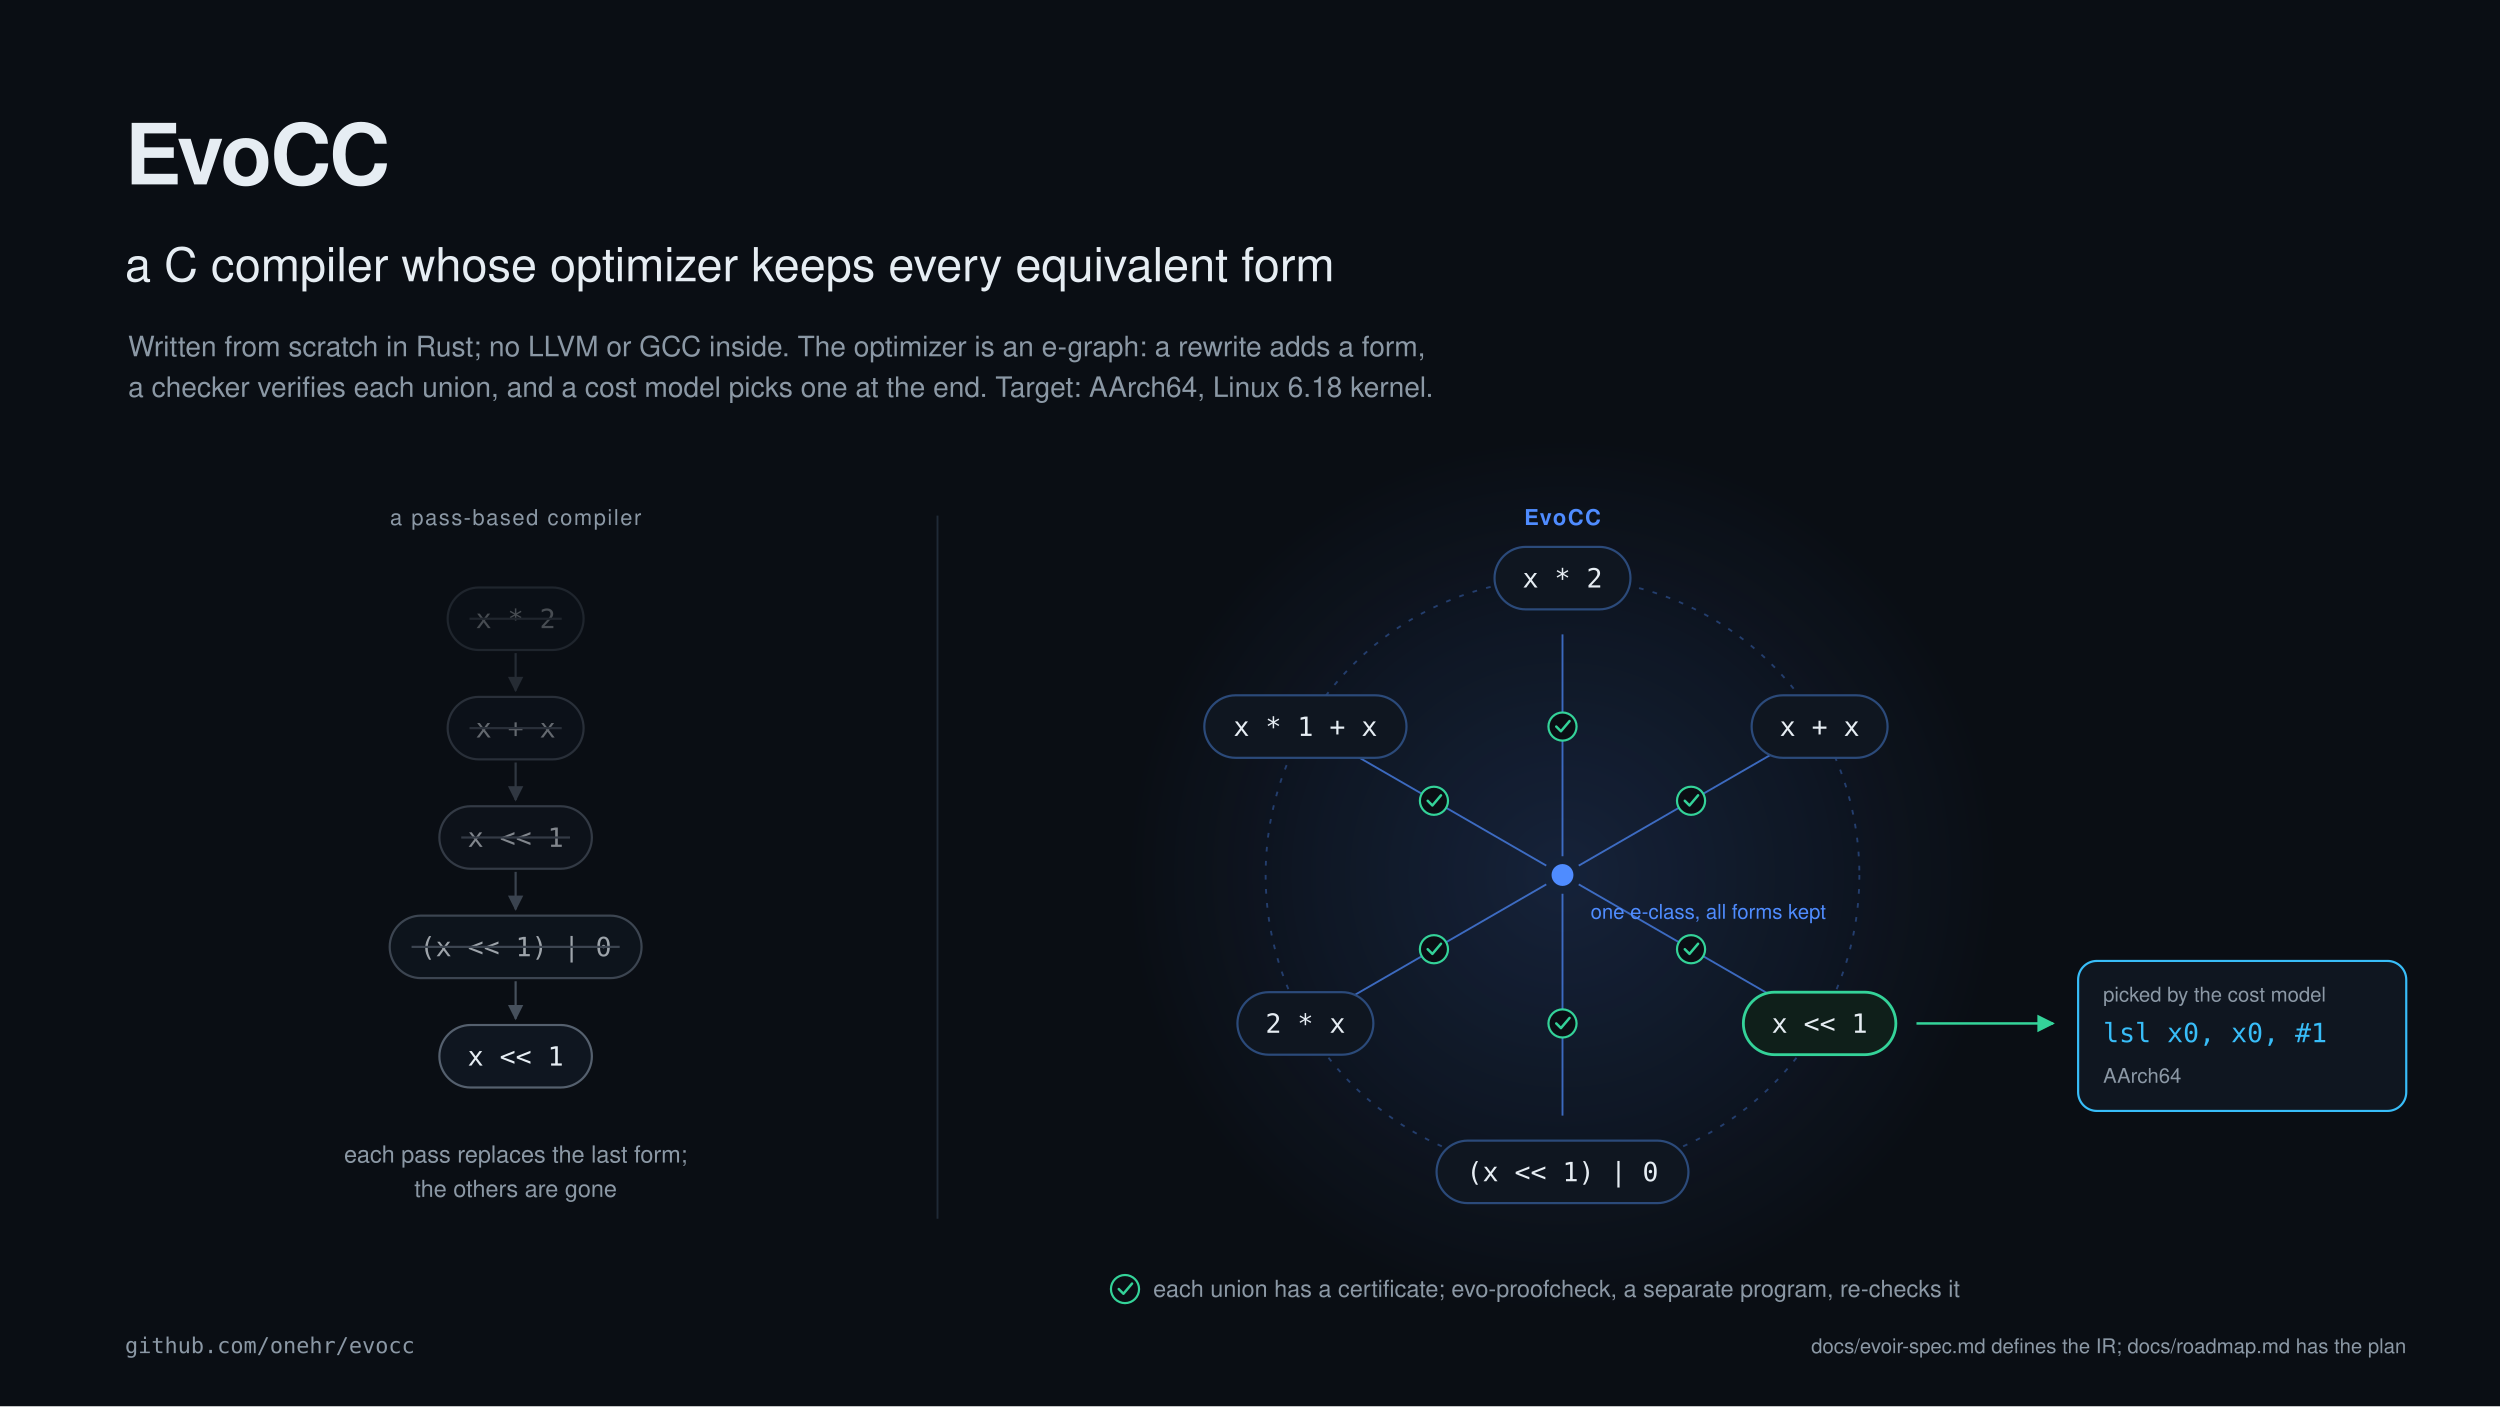
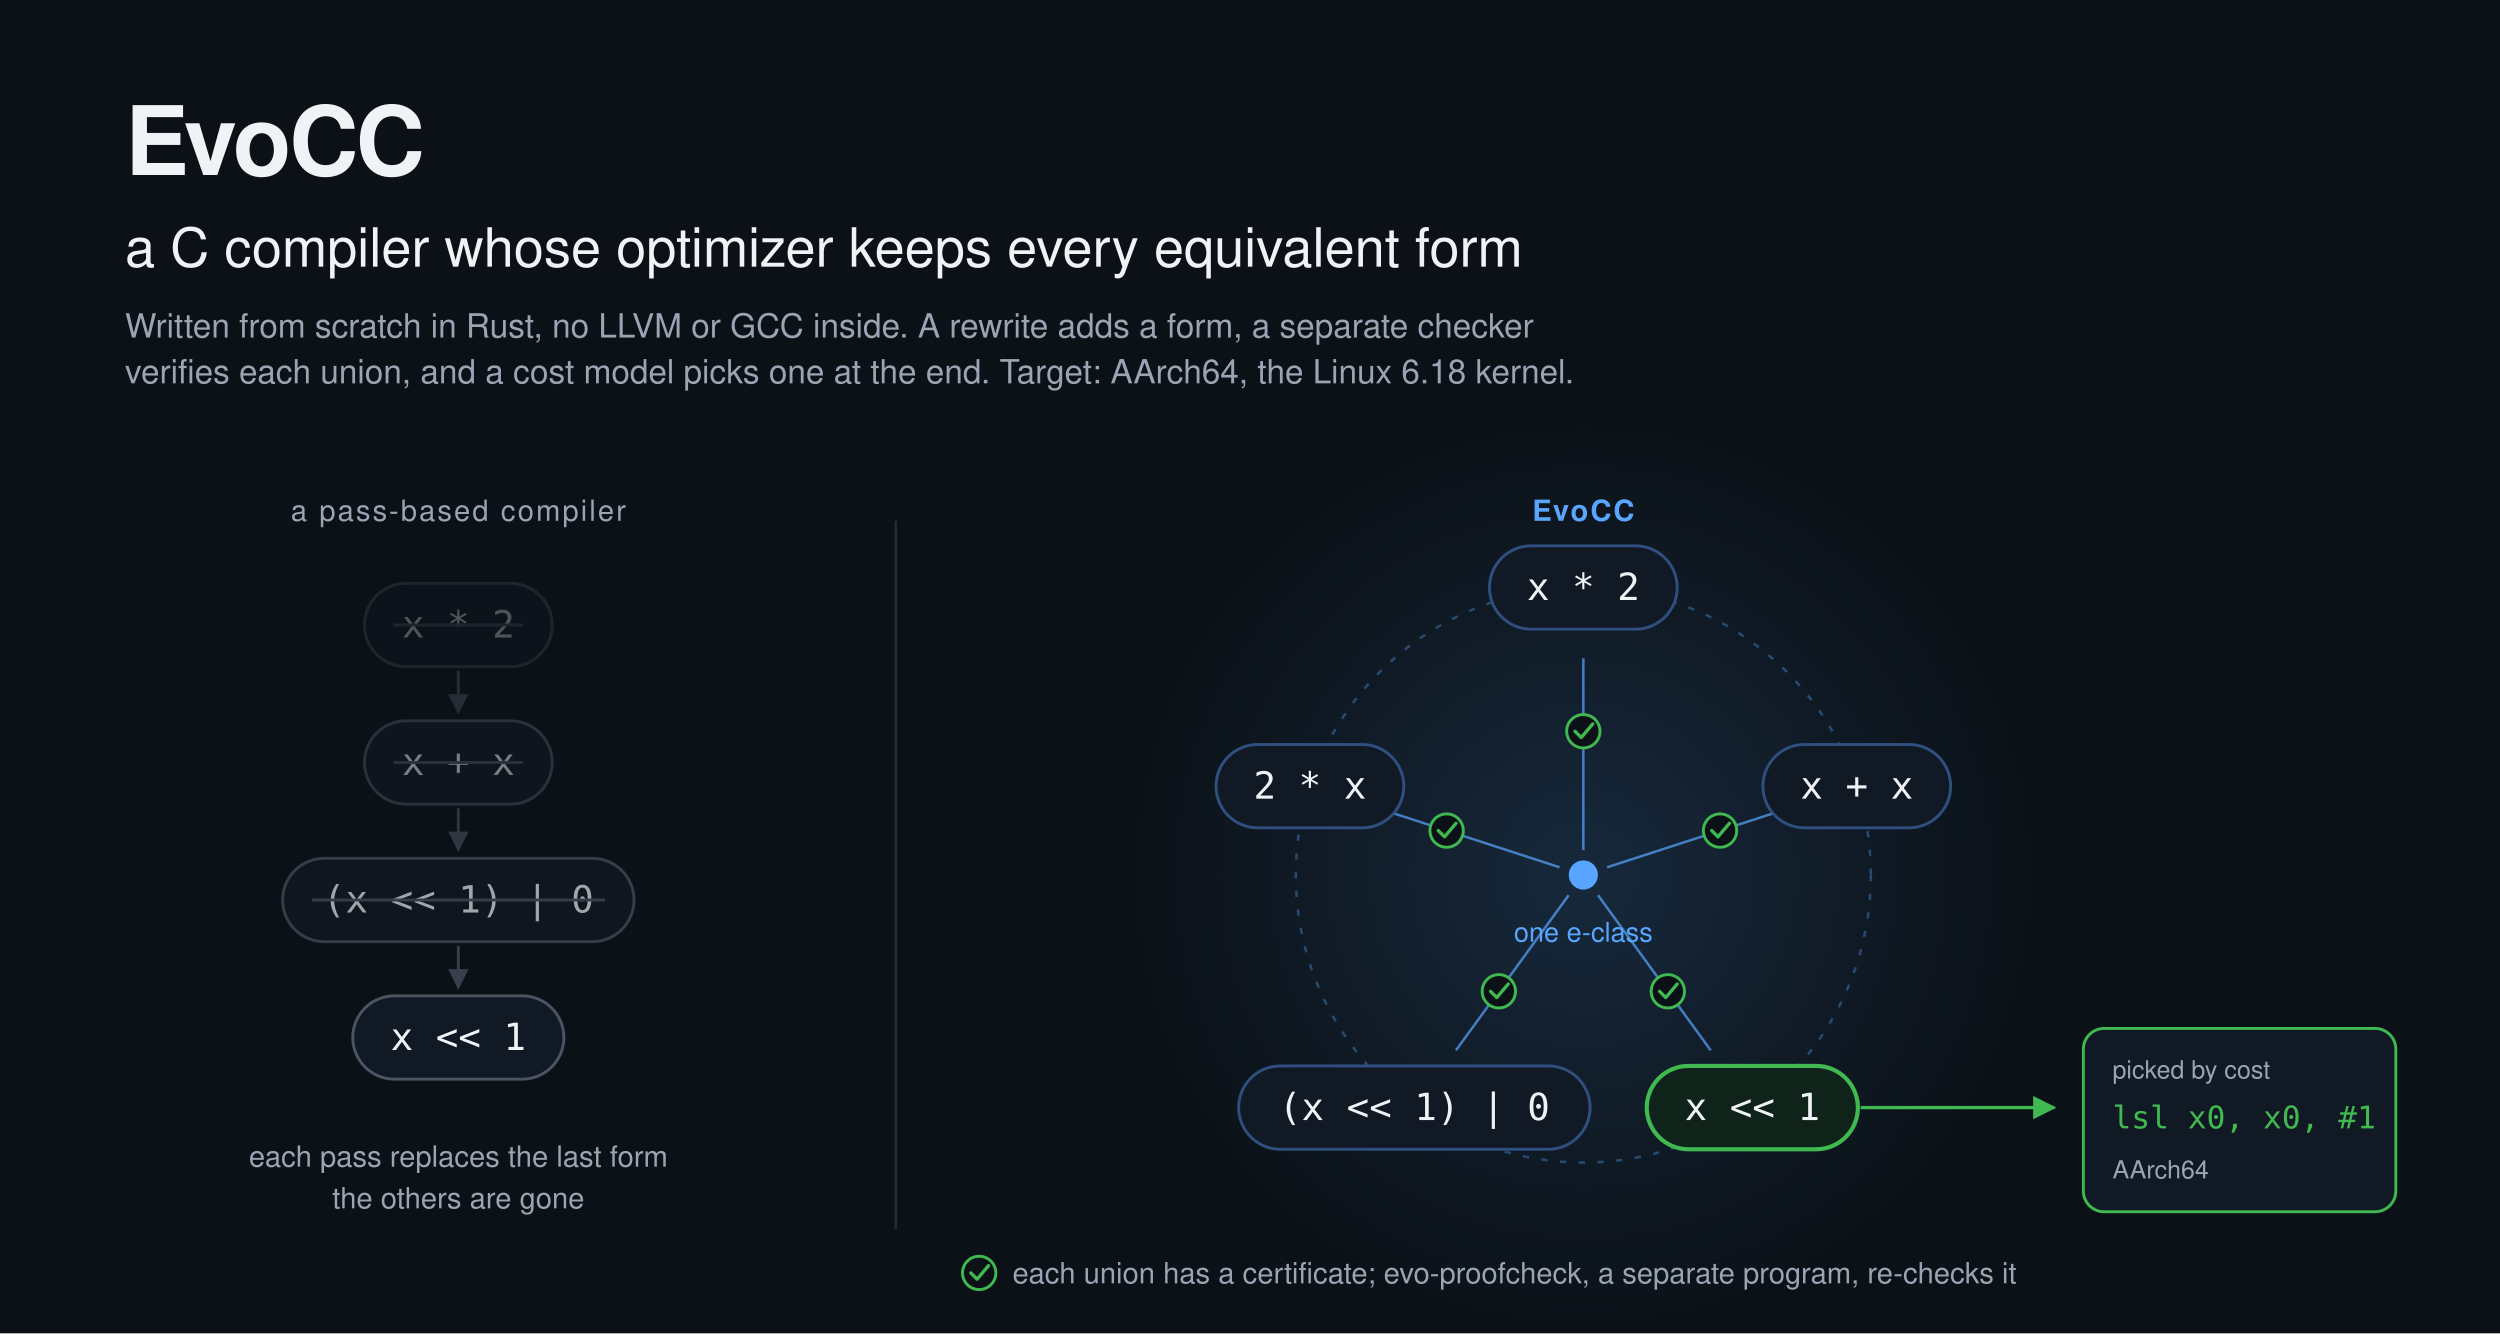
- <svg xmlns="http://www.w3.org/2000/svg" width="1600" height="900" viewBox="0 0 1600 900">
+ <svg xmlns="http://www.w3.org/2000/svg" width="1200" height="640" viewBox="0 0 1200 640">
  <defs>
-     <marker id="arr-1f2a37" viewBox="0 0 10 10" refX="9" refY="5" markerWidth="7" markerHeight="7" orient="auto">
-       <path d="M0 0L10 5L0 10z" fill="#1f2a37" />
+     <marker id="arr-232d3a" viewBox="0 0 10 10" refX="9" refY="5" markerWidth="7" markerHeight="7" orient="auto">
+       <path d="M0 0L10 5L0 10z" fill="#232d3a" />
    </marker>
-     <marker id="arr-4f8cff" viewBox="0 0 10 10" refX="9" refY="5" markerWidth="7" markerHeight="7" orient="auto">
-       <path d="M0 0L10 5L0 10z" fill="#4f8cff" />
+     <marker id="arr-58a6ff" viewBox="0 0 10 10" refX="9" refY="5" markerWidth="7" markerHeight="7" orient="auto">
+       <path d="M0 0L10 5L0 10z" fill="#58a6ff" />
    </marker>
-     <marker id="arr-38bdf8" viewBox="0 0 10 10" refX="9" refY="5" markerWidth="7" markerHeight="7" orient="auto">
-       <path d="M0 0L10 5L0 10z" fill="#38bdf8" />
+     <marker id="arr-79c0ff" viewBox="0 0 10 10" refX="9" refY="5" markerWidth="7" markerHeight="7" orient="auto">
+       <path d="M0 0L10 5L0 10z" fill="#79c0ff" />
    </marker>
-     <marker id="arr-34d399" viewBox="0 0 10 10" refX="9" refY="5" markerWidth="7" markerHeight="7" orient="auto">
-       <path d="M0 0L10 5L0 10z" fill="#34d399" />
+     <marker id="arr-3fb950" viewBox="0 0 10 10" refX="9" refY="5" markerWidth="7" markerHeight="7" orient="auto">
+       <path d="M0 0L10 5L0 10z" fill="#3fb950" />
    </marker>
-     <marker id="arr-55606e" viewBox="0 0 10 10" refX="9" refY="5" markerWidth="7" markerHeight="7" orient="auto">
-       <path d="M0 0L10 5L0 10z" fill="#55606e" />
+     <marker id="arr-4a5462" viewBox="0 0 10 10" refX="9" refY="5" markerWidth="7" markerHeight="7" orient="auto">
+       <path d="M0 0L10 5L0 10z" fill="#4a5462" />
    </marker>
    <linearGradient id="hair" x1="0" x2="1">
-       <stop offset="0" stop-color="#4f8cff" />
-       <stop offset="0.55" stop-color="#38bdf8" />
-       <stop offset="1" stop-color="#34d399" />
+       <stop offset="0" stop-color="#58a6ff" />
+       <stop offset="0.55" stop-color="#79c0ff" />
+       <stop offset="1" stop-color="#3fb950" />
    </linearGradient>
    <radialGradient id="glow" cx="0.5" cy="0.5" r="0.5">
-       <stop offset="0" stop-color="#4f8cff" stop-opacity="0.16" />
-       <stop offset="1" stop-color="#4f8cff" stop-opacity="0" />
+       <stop offset="0" stop-color="#58a6ff" stop-opacity="0.16" />
+       <stop offset="1" stop-color="#58a6ff" stop-opacity="0" />
    </radialGradient>
  </defs>
-   <rect width="1600" height="900" fill="#0a0e14" />
-   <text x="80" y="118" font-family="Helvetica Neue, Helvetica, Arial, sans-serif" font-size="54" font-weight="700" fill="#e6edf3" text-anchor="start" opacity="1.0" letter-spacing="-1">EvoCC</text>
-   <text x="80" y="180" font-family="Helvetica Neue, Helvetica, Arial, sans-serif" font-size="30" font-weight="500" fill="#e6edf3" text-anchor="start" opacity="1.0" letter-spacing="0">a C compiler whose optimizer keeps every equivalent form</text>
-   <text x="82" y="228" font-family="Helvetica Neue, Helvetica, Arial, sans-serif" font-size="18" font-weight="normal" fill="#8b98a5" text-anchor="start" opacity="1.0" letter-spacing="0">Written from scratch in Rust; no LLVM or GCC inside. The optimizer is an e-graph: a rewrite adds a form,</text>
-   <text x="82" y="254" font-family="Helvetica Neue, Helvetica, Arial, sans-serif" font-size="18" font-weight="normal" fill="#8b98a5" text-anchor="start" opacity="1.0" letter-spacing="0">a checker verifies each union, and a cost model picks one at the end. Target: AArch64, Linux 6.18 kernel.</text>
-   <text x="330" y="336" font-family="Helvetica Neue, Helvetica, Arial, sans-serif" font-size="14" font-weight="500" fill="#8b98a5" text-anchor="middle" opacity="1" letter-spacing="1">a pass-based compiler</text>
-   <g opacity="0.28">
-     <rect x="286.5" y="376.0" width="87.0" height="40" rx="20" fill="#0f1620" stroke="#55606e" stroke-width="1.4" />
-     <text x="330" y="402" font-family="JetBrains Mono, Menlo, monospace" font-size="17" fill="#e6edf3" text-anchor="middle">x * 2</text>
-     <line x1="300.5" y1="396" x2="359.5" y2="396" stroke="#55606e" stroke-width="1.4" />
+   <rect width="1200" height="640" fill="#0b1117" />
+   <text x="60" y="84" font-family="Helvetica Neue, Helvetica, Arial, sans-serif" font-size="46" font-weight="700" fill="#f0f3f6" text-anchor="start" opacity="1.0" letter-spacing="-1">EvoCC</text>
+   <text x="60" y="128" font-family="Helvetica Neue, Helvetica, Arial, sans-serif" font-size="26" font-weight="500" fill="#f0f3f6" text-anchor="start" opacity="1.0" letter-spacing="0">a C compiler whose optimizer keeps every equivalent form</text>
+   <text x="60" y="162" font-family="Helvetica Neue, Helvetica, Arial, sans-serif" font-size="16" font-weight="normal" fill="#9aa4b2" text-anchor="start" opacity="1.0" letter-spacing="0">Written from scratch in Rust, no LLVM or GCC inside. A rewrite adds a form, a separate checker</text>
+   <text x="60" y="184" font-family="Helvetica Neue, Helvetica, Arial, sans-serif" font-size="16" font-weight="normal" fill="#9aa4b2" text-anchor="start" opacity="1.0" letter-spacing="0">verifies each union, and a cost model picks one at the end. Target: AArch64, the Linux 6.18 kernel.</text>
+   <text x="220" y="250" font-family="Helvetica Neue, Helvetica, Arial, sans-serif" font-size="14" font-weight="500" fill="#9aa4b2" text-anchor="middle" opacity="1" letter-spacing="1">a pass-based compiler</text>
+   <g opacity="0.3">
+     <rect x="174.941" y="280.0" width="90.118" height="40" rx="20" fill="#111925" stroke="#4a5462" stroke-width="1.4" />
+     <text x="220" y="306" font-family="JetBrains Mono, Menlo, monospace" font-size="18" fill="#f0f3f6" text-anchor="middle">x * 2</text>
+     <line x1="188.941" y1="300" x2="251.059" y2="300" stroke="#4a5462" stroke-width="1.4" />
  </g>
-   <line x1="330" y1="418.0" x2="330" y2="442.0" stroke="#55606e" stroke-width="1.4" opacity="0.35" marker-end="url(#arr-55606e)" />
-   <g opacity="0.41">
-     <rect x="286.5" y="446.0" width="87.0" height="40" rx="20" fill="#0f1620" stroke="#55606e" stroke-width="1.4" />
-     <text x="330" y="472" font-family="JetBrains Mono, Menlo, monospace" font-size="17" fill="#e6edf3" text-anchor="middle">x + x</text>
-     <line x1="300.5" y1="466" x2="359.5" y2="466" stroke="#55606e" stroke-width="1.4" />
+   <line x1="220" y1="322.0" x2="220" y2="342.0" stroke="#4a5462" stroke-width="1.4" opacity="0.4" marker-end="url(#arr-4a5462)" />
+   <g opacity="0.48">
+     <rect x="174.941" y="346.0" width="90.118" height="40" rx="20" fill="#111925" stroke="#4a5462" stroke-width="1.4" />
+     <text x="220" y="372" font-family="JetBrains Mono, Menlo, monospace" font-size="18" fill="#f0f3f6" text-anchor="middle">x + x</text>
+     <line x1="188.941" y1="366" x2="251.059" y2="366" stroke="#4a5462" stroke-width="1.4" />
  </g>
-   <line x1="330" y1="488.0" x2="330" y2="512.0" stroke="#55606e" stroke-width="1.4" opacity="0.5" marker-end="url(#arr-55606e)" />
-   <g opacity="0.54">
-     <rect x="281.2" y="516.0" width="97.6" height="40" rx="20" fill="#0f1620" stroke="#55606e" stroke-width="1.4" />
-     <text x="330" y="542" font-family="JetBrains Mono, Menlo, monospace" font-size="17" fill="#e6edf3" text-anchor="middle">x &lt;&lt; 1</text>
-     <line x1="295.2" y1="536" x2="364.8" y2="536" stroke="#55606e" stroke-width="1.4" />
+   <line x1="220" y1="388.0" x2="220" y2="408.0" stroke="#4a5462" stroke-width="1.4" opacity="0.55" marker-end="url(#arr-4a5462)" />
+   <g opacity="0.66">
+     <rect x="135.659" y="412.0" width="168.682" height="40" rx="20" fill="#111925" stroke="#4a5462" stroke-width="1.4" />
+     <text x="220" y="438" font-family="JetBrains Mono, Menlo, monospace" font-size="18" fill="#f0f3f6" text-anchor="middle">(x &lt;&lt; 1) | 0</text>
+     <line x1="149.659" y1="432" x2="290.341" y2="432" stroke="#4a5462" stroke-width="1.4" />
  </g>
-   <line x1="330" y1="558.0" x2="330" y2="582.0" stroke="#55606e" stroke-width="1.4" opacity="0.65" marker-end="url(#arr-55606e)" />
-   <g opacity="0.67">
-     <rect x="249.4" y="586.0" width="161.2" height="40" rx="20" fill="#0f1620" stroke="#55606e" stroke-width="1.4" />
-     <text x="330" y="612" font-family="JetBrains Mono, Menlo, monospace" font-size="17" fill="#e6edf3" text-anchor="middle">(x &lt;&lt; 1) | 0</text>
-     <line x1="263.4" y1="606" x2="396.6" y2="606" stroke="#55606e" stroke-width="1.4" />
+   <line x1="220" y1="454.0" x2="220" y2="474.0" stroke="#4a5462" stroke-width="1.4" opacity="0.7" marker-end="url(#arr-4a5462)" />
+   <g opacity="1.0">
+     <rect x="169.329" y="478.0" width="101.341" height="40" rx="20" fill="#111925" stroke="#4a5462" stroke-width="1.4" />
+     <text x="220" y="504" font-family="JetBrains Mono, Menlo, monospace" font-size="18" fill="#f0f3f6" text-anchor="middle">x &lt;&lt; 1</text>
  </g>
-   <line x1="330" y1="628.0" x2="330" y2="652.0" stroke="#55606e" stroke-width="1.4" opacity="0.8" marker-end="url(#arr-55606e)" />
+   <text x="220" y="560" font-family="Helvetica Neue, Helvetica, Arial, sans-serif" font-size="14" font-weight="normal" fill="#9aa4b2" text-anchor="middle" opacity="1.0" letter-spacing="0">each pass replaces the last form</text>
+   <text x="220" y="580" font-family="Helvetica Neue, Helvetica, Arial, sans-serif" font-size="14" font-weight="normal" fill="#9aa4b2" text-anchor="middle" opacity="1.0" letter-spacing="0">the others are gone</text>
+   <line x1="430" y1="250" x2="430" y2="590" stroke="#232d3a" stroke-width="1.2" opacity="1.0" />
+   <circle cx="760" cy="420" r="218" fill="url(#glow)" />
+   <text x="760" y="250" font-family="Helvetica Neue, Helvetica, Arial, sans-serif" font-size="14" font-weight="600" fill="#58a6ff" text-anchor="middle" opacity="1" letter-spacing="1">EvoCC</text>
+   <circle cx="760" cy="420" r="138" fill="none" stroke="#58a6ff" stroke-opacity="0.35" stroke-width="1.2" stroke-dasharray="3 6" />
+   <circle cx="760" cy="420" r="7" fill="#58a6ff" />
+   <text x="760" y="452" font-family="Helvetica Neue, Helvetica, Arial, sans-serif" font-size="13" font-weight="500" fill="#58a6ff" text-anchor="middle" opacity="1.0" letter-spacing="0">one e-class</text>
+   <line x1="760.0" y1="408.0" x2="760.0" y2="316.0" stroke="#58a6ff" stroke-width="1.2" opacity="0.7" />
+   <circle cx="760.0" cy="351.0" r="8" fill="#0b1117" stroke="#3fb950" stroke-width="1.4" />
+   <path d="M756.0 351.0 L759.0 354.0 L764.5 347.5" fill="none" stroke="#3fb950" stroke-width="1.6" stroke-linecap="round" stroke-linejoin="round" />
  <g opacity="1.0">
-     <rect x="281.2" y="656.0" width="97.6" height="40" rx="20" fill="#0f1620" stroke="#55606e" stroke-width="1.4" />
-     <text x="330" y="682" font-family="JetBrains Mono, Menlo, monospace" font-size="17" fill="#e6edf3" text-anchor="middle">x &lt;&lt; 1</text>
+     <rect x="714.941" y="262.0" width="90.118" height="40" rx="20" fill="#111925" stroke="#2f4f7f" stroke-width="1.4" />
+     <text x="760.0" y="288.0" font-family="JetBrains Mono, Menlo, monospace" font-size="18" fill="#f0f3f6" text-anchor="middle">x * 2</text>
  </g>
-   <text x="330" y="744" font-family="Helvetica Neue, Helvetica, Arial, sans-serif" font-size="15" font-weight="normal" fill="#8b98a5" text-anchor="middle" opacity="1.0" letter-spacing="0">each pass replaces the last form;</text>
-   <text x="330" y="766" font-family="Helvetica Neue, Helvetica, Arial, sans-serif" font-size="15" font-weight="normal" fill="#8b98a5" text-anchor="middle" opacity="1.0" letter-spacing="0">the others are gone</text>
-   <line x1="600" y1="330" x2="600" y2="780" stroke="#1f2a37" stroke-width="1.2" opacity="1.0" />
-   <circle cx="1000" cy="560" r="280" fill="url(#glow)" />
-   <text x="1000" y="336" font-family="Helvetica Neue, Helvetica, Arial, sans-serif" font-size="14" font-weight="600" fill="#4f8cff" text-anchor="middle" opacity="1" letter-spacing="1">EvoCC</text>
-   <circle cx="1000" cy="560" r="190" fill="none" stroke="#4f8cff" stroke-opacity="0.35" stroke-width="1.2" stroke-dasharray="3 6" />
-   <circle cx="1000" cy="560" r="7" fill="#4f8cff" />
-   <text x="1018" y="588" font-family="Helvetica Neue, Helvetica, Arial, sans-serif" font-size="13" font-weight="500" fill="#4f8cff" text-anchor="start" opacity="1.0" letter-spacing="0">one e-class, all forms kept</text>
-   <line x1="1000.0" y1="548.0" x2="1000.0" y2="406.0" stroke="#4f8cff" stroke-width="1.2" opacity="0.7" />
-   <circle cx="1000.0" cy="465.0" r="9" fill="#0a0e14" stroke="#34d399" stroke-width="1.4" />
-   <path d="M996.0 465.0 L999.0 468.0 L1004.5 461.5" fill="none" stroke="#34d399" stroke-width="1.6" stroke-linecap="round" stroke-linejoin="round" />
+   <line x1="771.413" y1="416.292" x2="858.91" y2="387.862" stroke="#58a6ff" stroke-width="1.2" opacity="0.7" />
+   <circle cx="825.623" cy="398.678" r="8" fill="#0b1117" stroke="#3fb950" stroke-width="1.4" />
+   <path d="M821.623 398.678 L824.623 401.678 L830.123 395.178" fill="none" stroke="#3fb950" stroke-width="1.6" stroke-linecap="round" stroke-linejoin="round" />
  <g opacity="1.0">
-     <rect x="956.5" y="350.0" width="87.0" height="40" rx="20" fill="#0f1620" stroke="#2b4a7a" stroke-width="1.4" />
-     <text x="1000.0" y="376.0" font-family="JetBrains Mono, Menlo, monospace" font-size="17" fill="#e6edf3" text-anchor="middle">x * 2</text>
+     <rect x="846.187" y="357.356" width="90.118" height="40" rx="20" fill="#111925" stroke="#2f4f7f" stroke-width="1.4" />
+     <text x="891.246" y="383.356" font-family="JetBrains Mono, Menlo, monospace" font-size="18" fill="#f0f3f6" text-anchor="middle">x + x</text>
  </g>
-   <line x1="1010.392" y1="554.0" x2="1133.368" y2="483.0" stroke="#4f8cff" stroke-width="1.2" opacity="0.7" />
-   <circle cx="1082.272" cy="512.5" r="9" fill="#0a0e14" stroke="#34d399" stroke-width="1.4" />
-   <path d="M1078.272 512.5 L1081.272 515.5 L1086.772 509.0" fill="none" stroke="#34d399" stroke-width="1.6" stroke-linecap="round" stroke-linejoin="round" />
+   <line x1="767.053" y1="429.708" x2="821.13" y2="504.138" stroke="#58a6ff" stroke-width="1.2" opacity="0.7" />
+   <circle cx="800.557" cy="475.822" r="8" fill="#0b1117" stroke="#3fb950" stroke-width="1.4" />
+   <path d="M796.557 475.822 L799.557 478.822 L805.057 472.322" fill="none" stroke="#3fb950" stroke-width="1.6" stroke-linecap="round" stroke-linejoin="round" />
  <g opacity="1.0">
-     <rect x="1121.045" y="445.0" width="87.0" height="40" rx="20" fill="#0f1620" stroke="#2b4a7a" stroke-width="1.4" />
-     <text x="1164.545" y="471.0" font-family="JetBrains Mono, Menlo, monospace" font-size="17" fill="#e6edf3" text-anchor="middle">x + x</text>
+     <rect x="790.444" y="511.644" width="101.341" height="40" rx="20" fill="#10231a" stroke="#3fb950" stroke-width="2" />
+     <text x="841.114" y="537.644" font-family="JetBrains Mono, Menlo, monospace" font-size="18" fill="#f0f3f6" text-anchor="middle">x &lt;&lt; 1</text>
  </g>
-   <line x1="1010.392" y1="566.0" x2="1133.368" y2="637.0" stroke="#4f8cff" stroke-width="1.2" opacity="0.7" />
-   <circle cx="1082.272" cy="607.5" r="9" fill="#0a0e14" stroke="#34d399" stroke-width="1.4" />
-   <path d="M1078.272 607.5 L1081.272 610.5 L1086.772 604.0" fill="none" stroke="#34d399" stroke-width="1.6" stroke-linecap="round" stroke-linejoin="round" />
+   <line x1="752.947" y1="429.708" x2="698.87" y2="504.138" stroke="#58a6ff" stroke-width="1.2" opacity="0.7" />
+   <circle cx="719.443" cy="475.822" r="8" fill="#0b1117" stroke="#3fb950" stroke-width="1.4" />
+   <path d="M715.443 475.822 L718.443 478.822 L723.943 472.322" fill="none" stroke="#3fb950" stroke-width="1.6" stroke-linecap="round" stroke-linejoin="round" />
  <g opacity="1.0">
-     <rect x="1115.745" y="635.0" width="97.6" height="40" rx="20" fill="#0f1f1a" stroke="#34d399" stroke-width="1.8" />
-     <text x="1164.545" y="661.0" font-family="JetBrains Mono, Menlo, monospace" font-size="17" fill="#e6edf3" text-anchor="middle">x &lt;&lt; 1</text>
+     <rect x="594.544" y="511.644" width="168.682" height="40" rx="20" fill="#111925" stroke="#2f4f7f" stroke-width="1.4" />
+     <text x="678.886" y="537.644" font-family="JetBrains Mono, Menlo, monospace" font-size="18" fill="#f0f3f6" text-anchor="middle">(x &lt;&lt; 1) | 0</text>
  </g>
-   <line x1="1000.0" y1="572.0" x2="1000.0" y2="714.0" stroke="#4f8cff" stroke-width="1.2" opacity="0.7" />
-   <circle cx="1000.0" cy="655.0" r="9" fill="#0a0e14" stroke="#34d399" stroke-width="1.4" />
-   <path d="M996.0 655.0 L999.0 658.0 L1004.5 651.5" fill="none" stroke="#34d399" stroke-width="1.6" stroke-linecap="round" stroke-linejoin="round" />
+   <line x1="748.587" y1="416.292" x2="661.09" y2="387.862" stroke="#58a6ff" stroke-width="1.2" opacity="0.7" />
+   <circle cx="694.377" cy="398.678" r="8" fill="#0b1117" stroke="#3fb950" stroke-width="1.4" />
+   <path d="M690.377 398.678 L693.377 401.678 L698.877 395.178" fill="none" stroke="#3fb950" stroke-width="1.6" stroke-linecap="round" stroke-linejoin="round" />
  <g opacity="1.0">
-     <rect x="919.4" y="730.0" width="161.2" height="40" rx="20" fill="#0f1620" stroke="#2b4a7a" stroke-width="1.4" />
-     <text x="1000.0" y="756.0" font-family="JetBrains Mono, Menlo, monospace" font-size="17" fill="#e6edf3" text-anchor="middle">(x &lt;&lt; 1) | 0</text>
+     <rect x="583.695" y="357.356" width="90.118" height="40" rx="20" fill="#111925" stroke="#2f4f7f" stroke-width="1.4" />
+     <text x="628.754" y="383.356" font-family="JetBrains Mono, Menlo, monospace" font-size="18" fill="#f0f3f6" text-anchor="middle">2 * x</text>
  </g>
-   <line x1="989.608" y1="566.0" x2="866.632" y2="637.0" stroke="#4f8cff" stroke-width="1.2" opacity="0.7" />
-   <circle cx="917.728" cy="607.5" r="9" fill="#0a0e14" stroke="#34d399" stroke-width="1.4" />
-   <path d="M913.728 607.5 L916.728 610.5 L922.228 604.0" fill="none" stroke="#34d399" stroke-width="1.6" stroke-linecap="round" stroke-linejoin="round" />
-   <g opacity="1.0">
-     <rect x="791.955" y="635.0" width="87.0" height="40" rx="20" fill="#0f1620" stroke="#2b4a7a" stroke-width="1.4" />
-     <text x="835.455" y="661.0" font-family="JetBrains Mono, Menlo, monospace" font-size="17" fill="#e6edf3" text-anchor="middle">2 * x</text>
-   </g>
-   <line x1="989.608" y1="554.0" x2="866.632" y2="483.0" stroke="#4f8cff" stroke-width="1.2" opacity="0.7" />
-   <circle cx="917.728" cy="512.5" r="9" fill="#0a0e14" stroke="#34d399" stroke-width="1.4" />
-   <path d="M913.728 512.5 L916.728 515.5 L922.228 509.0" fill="none" stroke="#34d399" stroke-width="1.6" stroke-linecap="round" stroke-linejoin="round" />
-   <g opacity="1.0">
-     <rect x="770.755" y="445.0" width="129.4" height="40" rx="20" fill="#0f1620" stroke="#2b4a7a" stroke-width="1.4" />
-     <text x="835.455" y="471.0" font-family="JetBrains Mono, Menlo, monospace" font-size="17" fill="#e6edf3" text-anchor="middle">x * 1 + x</text>
-   </g>
-   <line x1="1226.545" y1="655.0" x2="1314" y2="655.0" stroke="#34d399" stroke-width="1.6" opacity="1.0" marker-end="url(#arr-34d399)" />
-   <rect x="1330" y="615.0" width="210" height="96" rx="12" fill="#0f1620" stroke="#38bdf8" stroke-width="1.4" opacity="1.0" />
-   <text x="1346" y="641.0" font-family="Helvetica Neue, Helvetica, Arial, sans-serif" font-size="13" font-weight="normal" fill="#8b98a5" text-anchor="start" opacity="1.0" letter-spacing="0">picked by the cost model</text>
-   <text x="1346" y="667.0" font-family="JetBrains Mono, Menlo, monospace" font-size="17" font-weight="normal" fill="#38bdf8" text-anchor="start" opacity="1.0" letter-spacing="0">lsl  x0, x0, #1</text>
-   <text x="1346" y="693.0" font-family="Helvetica Neue, Helvetica, Arial, sans-serif" font-size="13" font-weight="normal" fill="#8b98a5" text-anchor="start" opacity="1.0" letter-spacing="0">AArch64</text>
-   <circle cx="720" cy="825" r="9" fill="#0a0e14" stroke="#34d399" stroke-width="1.4" />
-   <path d="M716 825 L719 828 L724.5 821.5" fill="none" stroke="#34d399" stroke-width="1.6" stroke-linecap="round" stroke-linejoin="round" />
-   <text x="738" y="830" font-family="Helvetica Neue, Helvetica, Arial, sans-serif" font-size="15" font-weight="normal" fill="#8b98a5" text-anchor="start" opacity="1.0" letter-spacing="0">each union has a certificate; evo-proofcheck, a separate program, re-checks it</text>
-   <text x="80" y="866" font-family="JetBrains Mono, Menlo, monospace" font-size="14" font-weight="normal" fill="#8b98a5" text-anchor="start" opacity="1.0" letter-spacing="0">github.com/onehr/evocc</text>
-   <text x="1540" y="866" font-family="Helvetica Neue, Helvetica, Arial, sans-serif" font-size="13" font-weight="normal" fill="#8b98a5" text-anchor="end" opacity="1.0" letter-spacing="0">docs/evoir-spec.md defines the IR; docs/roadmap.md has the plan</text>
+   <line x1="893.114" y1="531.644" x2="986" y2="531.644" stroke="#3fb950" stroke-width="1.6" opacity="1.0" marker-end="url(#arr-3fb950)" />
+   <rect x="1000" y="493.644" width="150" height="88" rx="10" fill="#111925" stroke="#3fb950" stroke-width="1.4" opacity="1.0" />
+   <text x="1014" y="517.644" font-family="Helvetica Neue, Helvetica, Arial, sans-serif" font-size="12" font-weight="normal" fill="#9aa4b2" text-anchor="start" opacity="1.0" letter-spacing="0">picked by cost</text>
+   <text x="1014" y="541.644" font-family="JetBrains Mono, Menlo, monospace" font-size="15" font-weight="normal" fill="#3fb950" text-anchor="start" opacity="1.0" letter-spacing="0">lsl x0, x0, #1</text>
+   <text x="1014" y="565.644" font-family="Helvetica Neue, Helvetica, Arial, sans-serif" font-size="12" font-weight="normal" fill="#9aa4b2" text-anchor="start" opacity="1.0" letter-spacing="0">AArch64</text>
+   <circle cx="470" cy="611" r="8" fill="#0b1117" stroke="#3fb950" stroke-width="1.4" />
+   <path d="M466 611 L469 614 L474.5 607.5" fill="none" stroke="#3fb950" stroke-width="1.6" stroke-linecap="round" stroke-linejoin="round" />
+   <text x="486" y="616" font-family="Helvetica Neue, Helvetica, Arial, sans-serif" font-size="14" font-weight="normal" fill="#9aa4b2" text-anchor="start" opacity="1.0" letter-spacing="0">each union has a certificate; evo-proofcheck, a separate program, re-checks it</text>
</svg>
